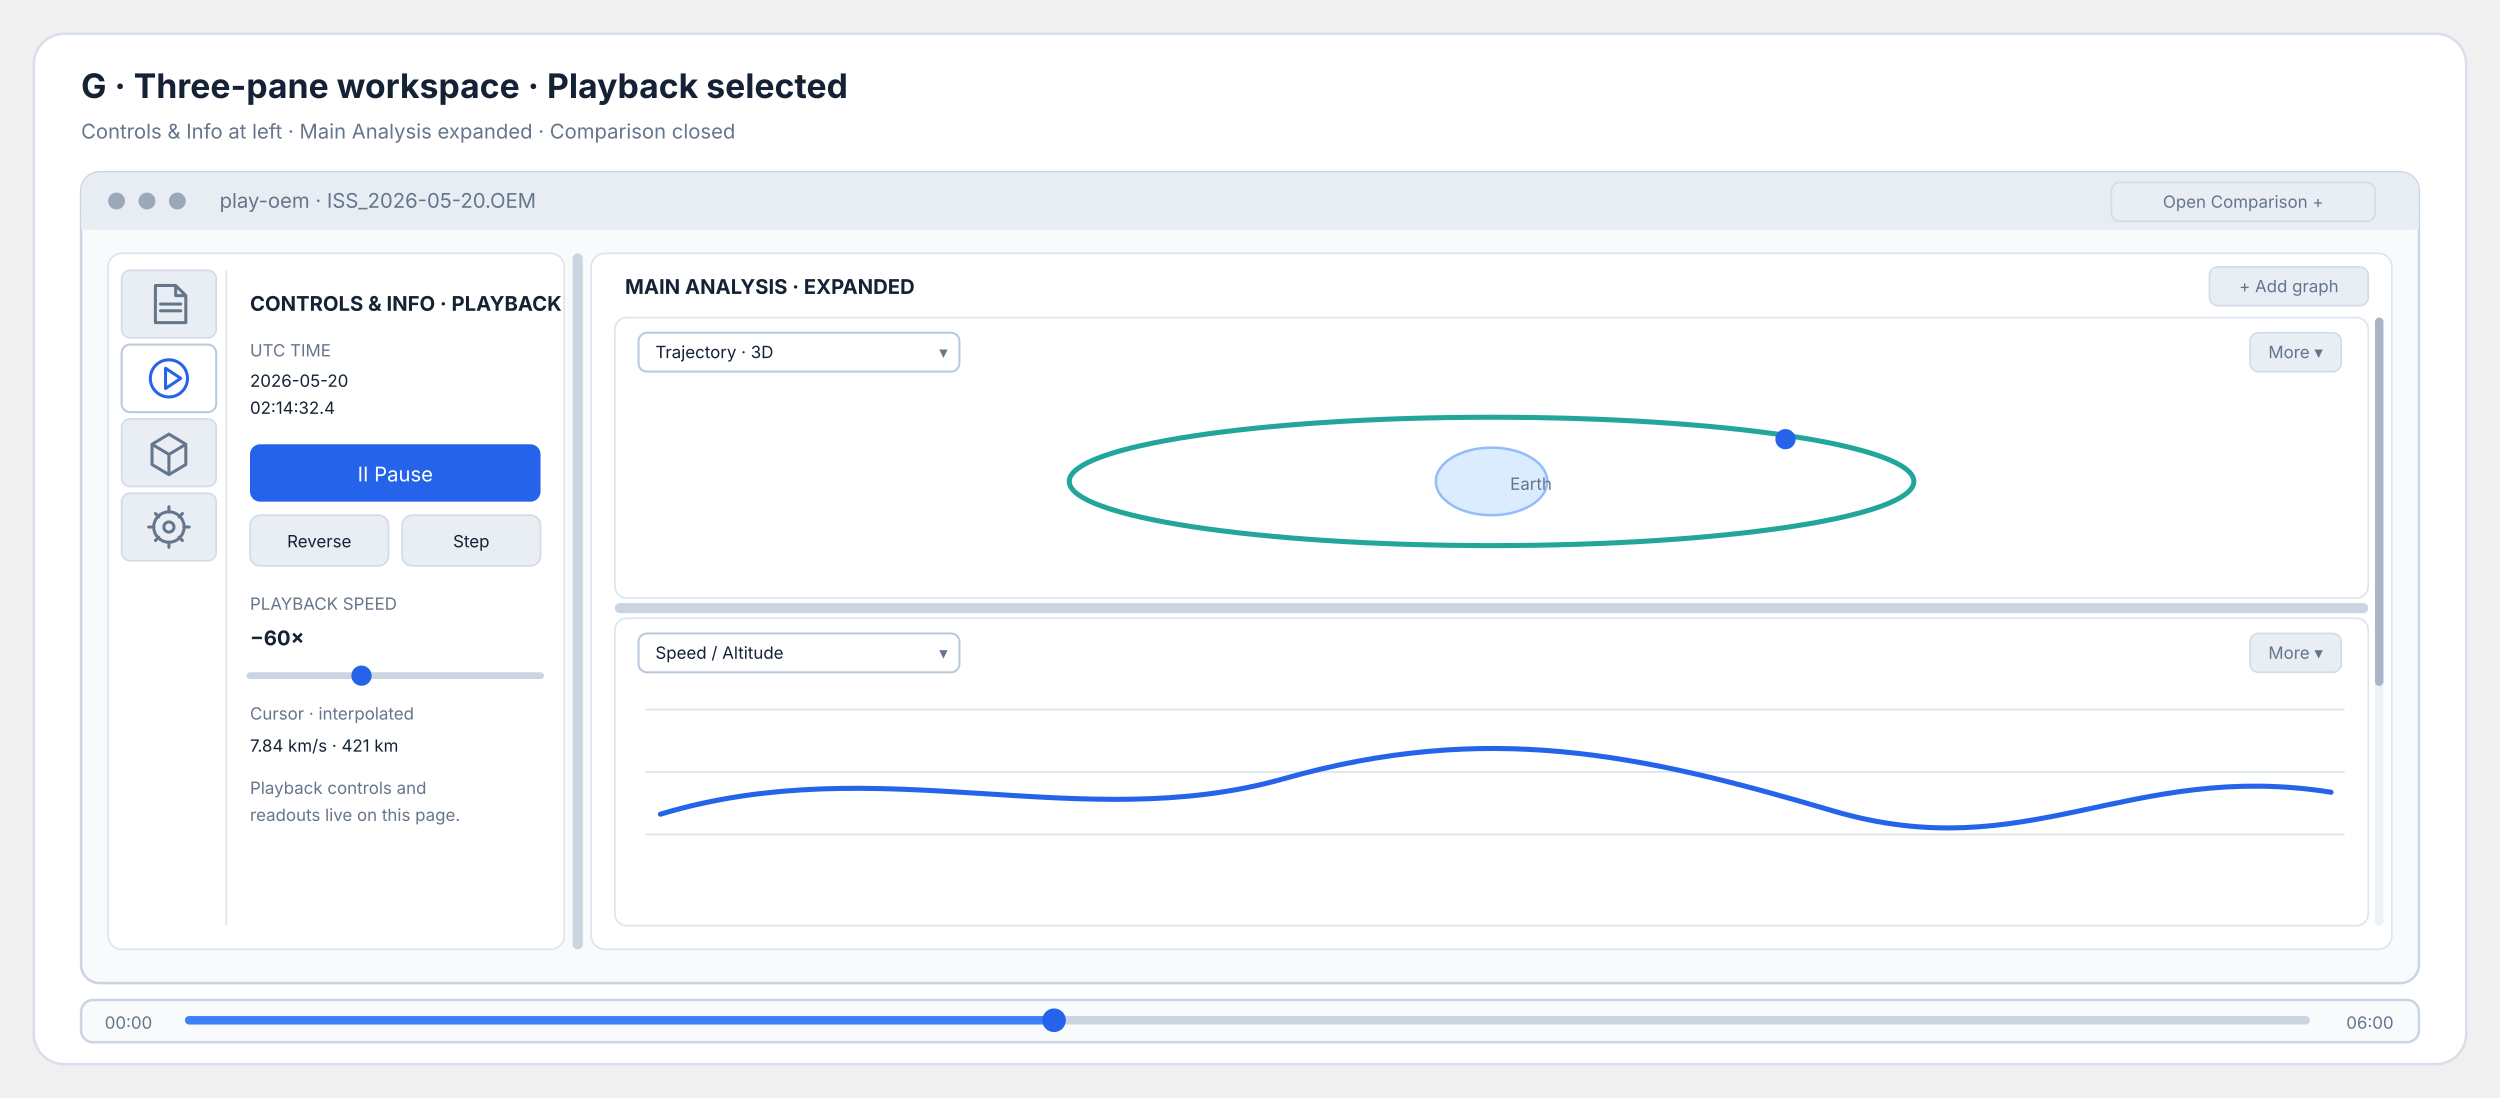
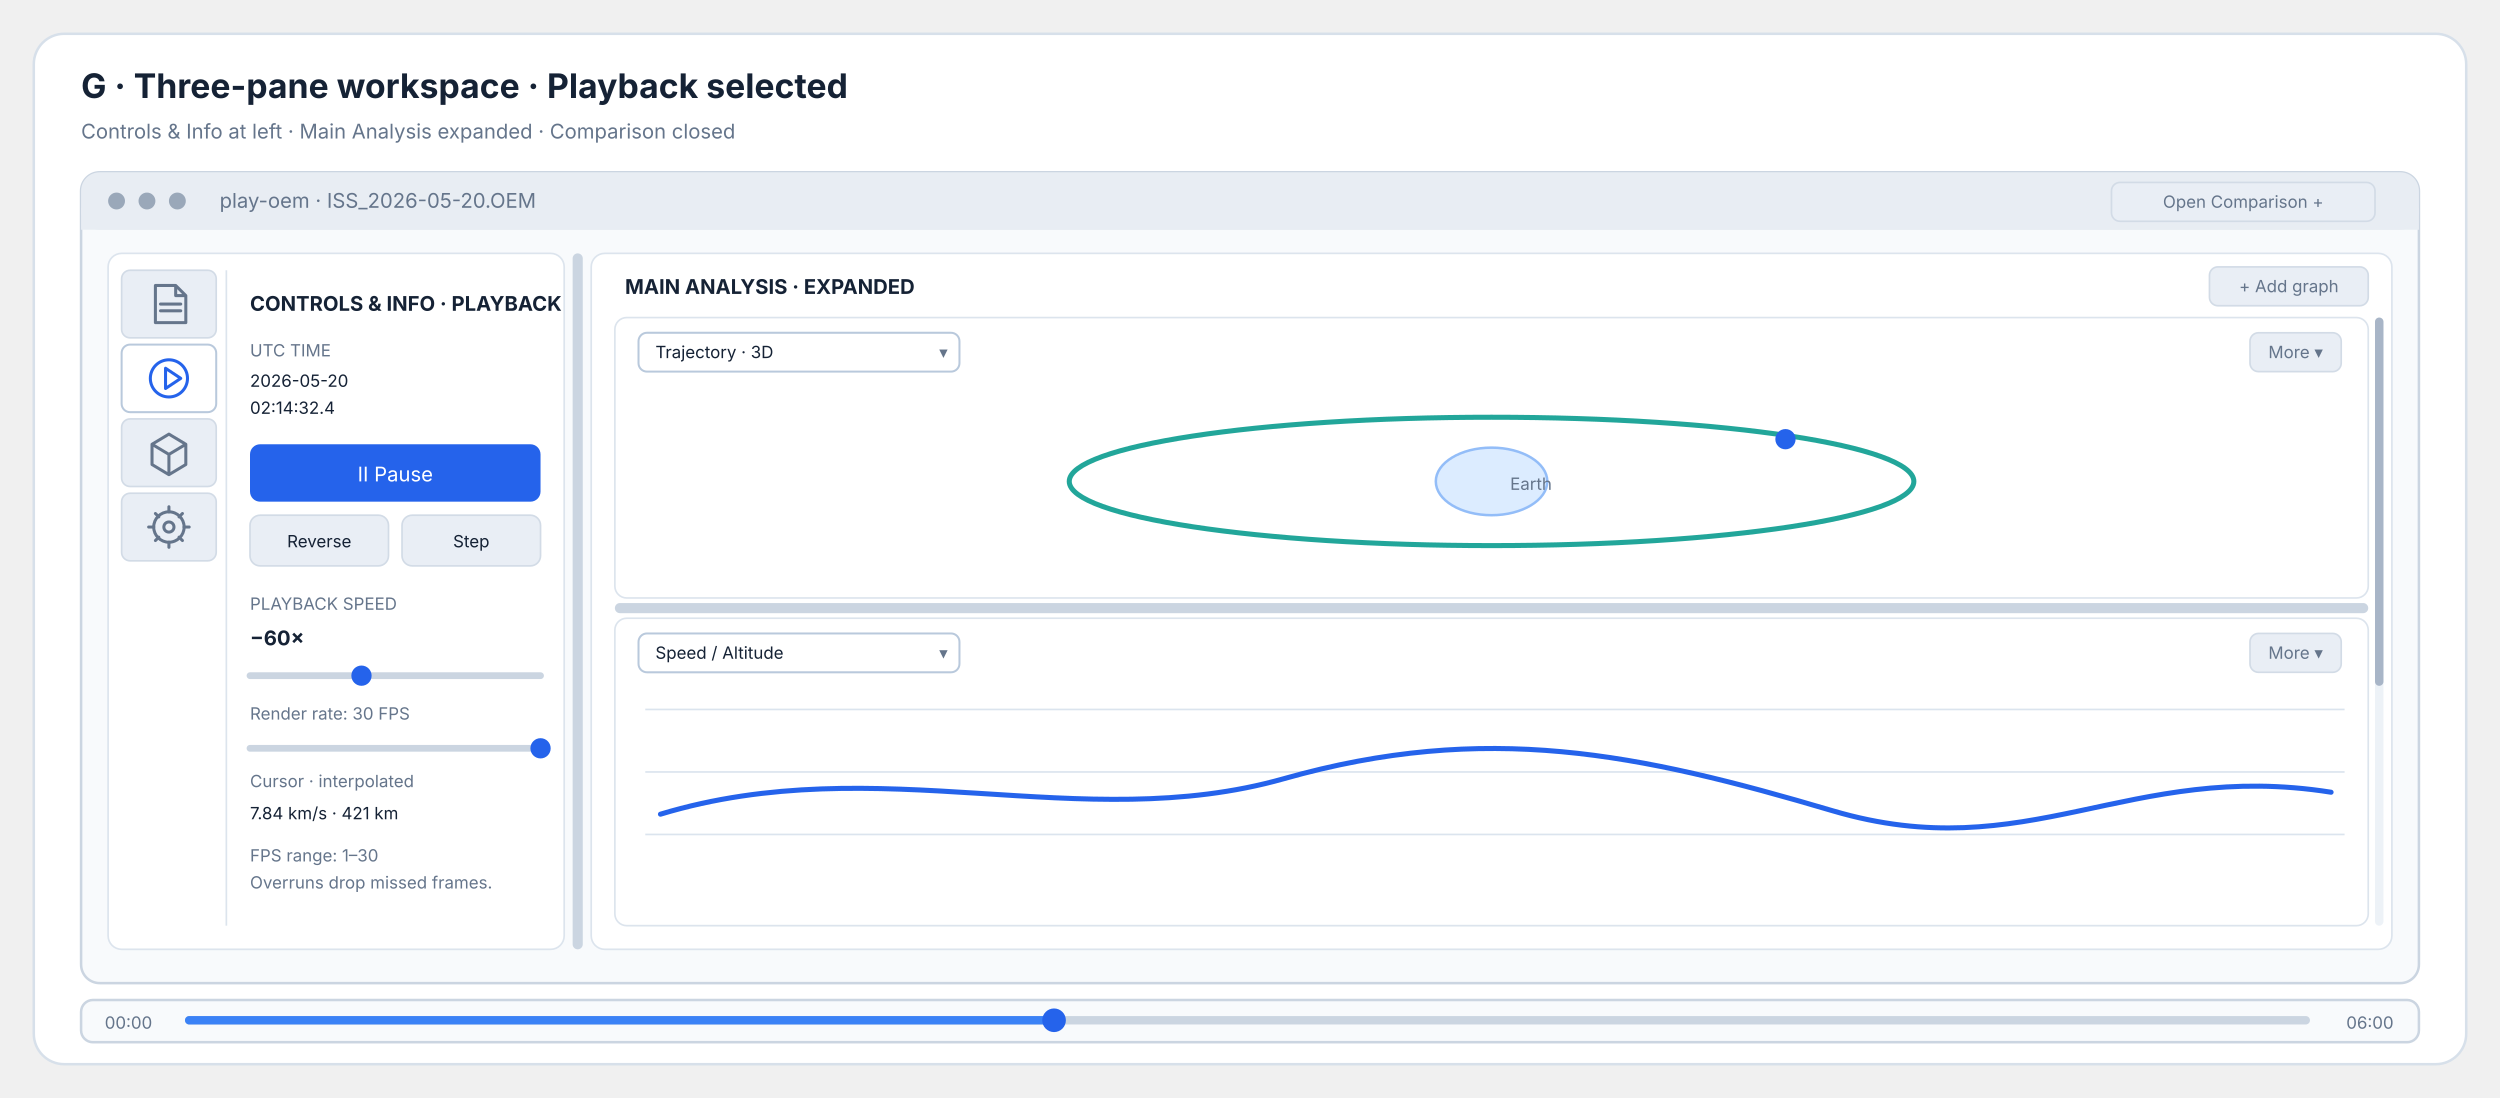
<svg xmlns="http://www.w3.org/2000/svg" width="1480" height="650" viewBox="0 0 1480 650" role="img" aria-labelledby="title desc">
  <defs>
    <style>
      .card{fill:#fff;stroke:#d7e0ea;stroke-width:1.5}
      .window{fill:#f8fafc;stroke:#cbd5e1;stroke-width:1.5}
      .chrome{fill:#e8edf3}
      .ink{fill:#152235;font-family:Inter,-apple-system,BlinkMacSystemFont,"Segoe UI",sans-serif}
      .muted{fill:#65758b;font-family:Inter,-apple-system,BlinkMacSystemFont,"Segoe UI",sans-serif}
      .white{fill:#fff;font-family:Inter,-apple-system,BlinkMacSystemFont,"Segoe UI",sans-serif}
      .h2{font-size:20px;font-weight:700}
      .body{font-size:14px}
      .small{font-size:12px}
      .tiny{font-size:10px}
      .tab{fill:#e9eef5;stroke:#d2dbe6;stroke-width:1}
      .tabon{fill:#fff;stroke:#b9c9dc;stroke-width:1.2}
      .panel{fill:#fff;stroke:#dce4ed;stroke-width:1}
      .sash{fill:#cbd5e1}
      .grid{stroke:#dbe4ee;stroke-width:1}
      .line{fill:none;stroke:#2563eb;stroke-width:3;stroke-linecap:round;stroke-linejoin:round}
      .orbit{fill:none;stroke:#22a69a;stroke-width:3;stroke-linecap:round}
      .primary{fill:#2563eb}
      .icon{fill:none;stroke:#65758b;stroke-width:1.8;stroke-linecap:round;stroke-linejoin:round}
      .icon-active{fill:none;stroke:#2563eb;stroke-width:1.8;stroke-linecap:round;stroke-linejoin:round}
    </style>
  </defs>
  <rect class="card" x="20" y="20" width="1440" height="610" rx="18" />
  <text class="ink h2" x="48" y="58">G · Three-pane workspace · Playback selected</text>
  <text class="muted small" x="48" y="82">Controls &amp; Info at left · Main Analysis expanded · Comparison closed</text>
  <rect class="window" x="48" y="102" width="1384" height="480" rx="11" />
  <rect class="chrome" x="48" y="102" width="1384" height="34" rx="11" />
  <rect class="chrome" x="48" y="123" width="1384" height="13" />
  <circle cx="69" cy="119" r="5" fill="#9aa8b9" />
  <circle cx="87" cy="119" r="5" fill="#9aa8b9" />
  <circle cx="105" cy="119" r="5" fill="#9aa8b9" />
  <text class="muted small" x="130" y="123">play-oem · ISS_2026-05-20.OEM</text>
  <rect class="tab" x="1250" y="108" width="156" height="23" rx="5" />
  <text class="muted tiny" x="1328" y="123" text-anchor="middle">Open Comparison +</text>
  <rect class="panel" x="64" y="150" width="270" height="412" rx="8" />
  <rect class="tab" x="72" y="160" width="56" height="40" rx="5" />
  <g class="icon" transform="translate(-13 0)" role="img" aria-label="OEM file information">
    <path d="M105 169h12l6 6v16h-18z M117 169v6h6 M108 180h12 M108 184h12" />
  </g>
  <rect class="tabon" x="72" y="204" width="56" height="40" rx="5" />
  <g class="icon-active" transform="translate(-13 0)" role="img" aria-label="Playback controls">
    <circle cx="113" cy="224" r="11" />
    <path d="M111 218l9 6-9 6z" />
  </g>
  <rect class="tab" x="72" y="248" width="56" height="40" rx="5" />
  <g class="icon" transform="translate(-13 0)" role="img" aria-label="State information">
    <path d="M113 257l10 6v12l-10 6-10-6v-12z M103 263l10 6 10-6 M113 269v12" />
  </g>
  <rect class="tab" x="72" y="292" width="56" height="40" rx="5" />
  <g class="icon" transform="translate(-13 0)" role="img" aria-label="Settings">
    <circle cx="113" cy="312" r="9" />
    <circle cx="113" cy="312" r="3" />
    <path d="M113 300v3 M113 321v3 M101 312h3 M122 312h3 M105 304l2 2 M119 318l2 2 M121 304l-2 2 M107 318l-2 2" />
  </g>
  <line x1="134" y1="160" x2="134" y2="548" stroke="#dce4ed" />
  <text class="ink small" x="148" y="184" font-weight="700">CONTROLS &amp; INFO · PLAYBACK</text>
  <text class="muted tiny" x="148" y="211">UTC TIME</text>
  <text class="ink tiny" x="148" y="229">2026-05-20</text>
  <text class="ink tiny" x="148" y="245">02:14:32.4</text>
  <rect class="primary" x="148" y="263" width="172" height="34" rx="6" />
  <text class="white small" x="234" y="285" text-anchor="middle">Ⅱ Pause</text>
  <rect class="tab" x="148" y="305" width="82" height="30" rx="6" />
  <text class="ink tiny" x="189" y="324" text-anchor="middle">Reverse</text>
  <rect class="tab" x="238" y="305" width="82" height="30" rx="6" />
  <text class="ink tiny" x="279" y="324" text-anchor="middle">Step</text>
  <text class="muted tiny" x="148" y="361">PLAYBACK SPEED</text>
  <text class="ink small" x="148" y="382" font-weight="700">−60×</text>
  <line x1="148" y1="400" x2="320" y2="400" stroke="#cbd5e1" stroke-width="4" stroke-linecap="round" />
  <circle cx="214" cy="400" r="6" class="primary" />
-   <text class="muted tiny" x="148" y="426">Cursor · interpolated</text>
-   <text class="ink tiny" x="148" y="445">7.84 km/s · 421 km</text>
-   <text class="muted tiny" x="148" y="470">Playback controls and</text>
-   <text class="muted tiny" x="148" y="486">readouts live on this page.</text>
+   <text class="muted tiny" x="148" y="426">Render rate: 30 FPS</text>
+   <line x1="148" y1="443" x2="320" y2="443" stroke="#cbd5e1" stroke-width="4" stroke-linecap="round" />
+   <circle cx="320" cy="443" r="6" class="primary" />
+   <text class="muted tiny" x="148" y="466">Cursor · interpolated</text>
+   <text class="ink tiny" x="148" y="485">7.84 km/s · 421 km</text>
+   <text class="muted tiny" x="148" y="510">FPS range: 1–30</text>
+   <text class="muted tiny" x="148" y="526">Overruns drop missed frames.</text>
  <rect class="sash" x="339" y="150" width="6" height="412" rx="3" />
  <rect class="panel" x="350" y="150" width="1066" height="412" rx="8" />
  <text class="ink small" x="370" y="174" font-weight="700">MAIN ANALYSIS · EXPANDED</text>
  <rect class="tab" x="1308" y="158" width="94" height="23" rx="5" />
  <text class="muted tiny" x="1355" y="173" text-anchor="middle">+ Add graph</text>
  <rect class="panel" x="364" y="188" width="1038" height="166" rx="7" />
  <rect class="tabon" x="378" y="197" width="190" height="23" rx="5" />
  <text class="ink tiny" x="388" y="212">Trajectory · 3D</text>
  <text class="muted tiny" x="556" y="212">▾</text>
  <rect class="tab" x="1332" y="197" width="54" height="23" rx="5" />
  <text class="muted tiny" x="1359" y="212" text-anchor="middle">More ▾</text>
  <ellipse cx="883" cy="285" rx="250" ry="38" class="orbit" />
  <ellipse cx="883" cy="285" rx="33" ry="20" fill="#dcecff" stroke="#93bdf8" stroke-width="1.5" />
  <circle cx="1057" cy="260" r="6" class="primary" />
  <text class="muted tiny" x="894" y="290">Earth</text>
  <rect class="sash" x="364" y="357" width="1038" height="6" rx="3" />
  <rect class="panel" x="364" y="366" width="1038" height="182" rx="7" />
  <rect class="tabon" x="378" y="375" width="190" height="23" rx="5" />
  <text class="ink tiny" x="388" y="390">Speed / Altitude</text>
  <text class="muted tiny" x="556" y="390">▾</text>
  <rect class="tab" x="1332" y="375" width="54" height="23" rx="5" />
  <text class="muted tiny" x="1359" y="390" text-anchor="middle">More ▾</text>
  <line class="grid" x1="382" y1="420" x2="1388" y2="420" />
  <line class="grid" x1="382" y1="457" x2="1388" y2="457" />
  <line class="grid" x1="382" y1="494" x2="1388" y2="494" />
  <path class="line" d="M391 482 C520 443,640 495,760 461 S970 446,1085 480 S1260 450,1380 469" />
  <rect x="1406" y="188" width="5" height="360" rx="2.5" fill="#edf2f7" />
  <rect x="1406" y="188" width="5" height="218" rx="2.5" fill="#a8b5c7" />
  <rect class="window" x="48" y="592" width="1384" height="25" rx="7" />
  <text class="muted tiny" x="62" y="609">00:00</text>
  <line x1="112" y1="604" x2="1365" y2="604" stroke="#cbd5e1" stroke-width="5" stroke-linecap="round" />
  <line x1="112" y1="604" x2="624" y2="604" stroke="#3b82f6" stroke-width="5" stroke-linecap="round" />
  <circle cx="624" cy="604" r="7" class="primary" />
  <text class="muted tiny" x="1417" y="609" text-anchor="end">06:00</text>
</svg>
